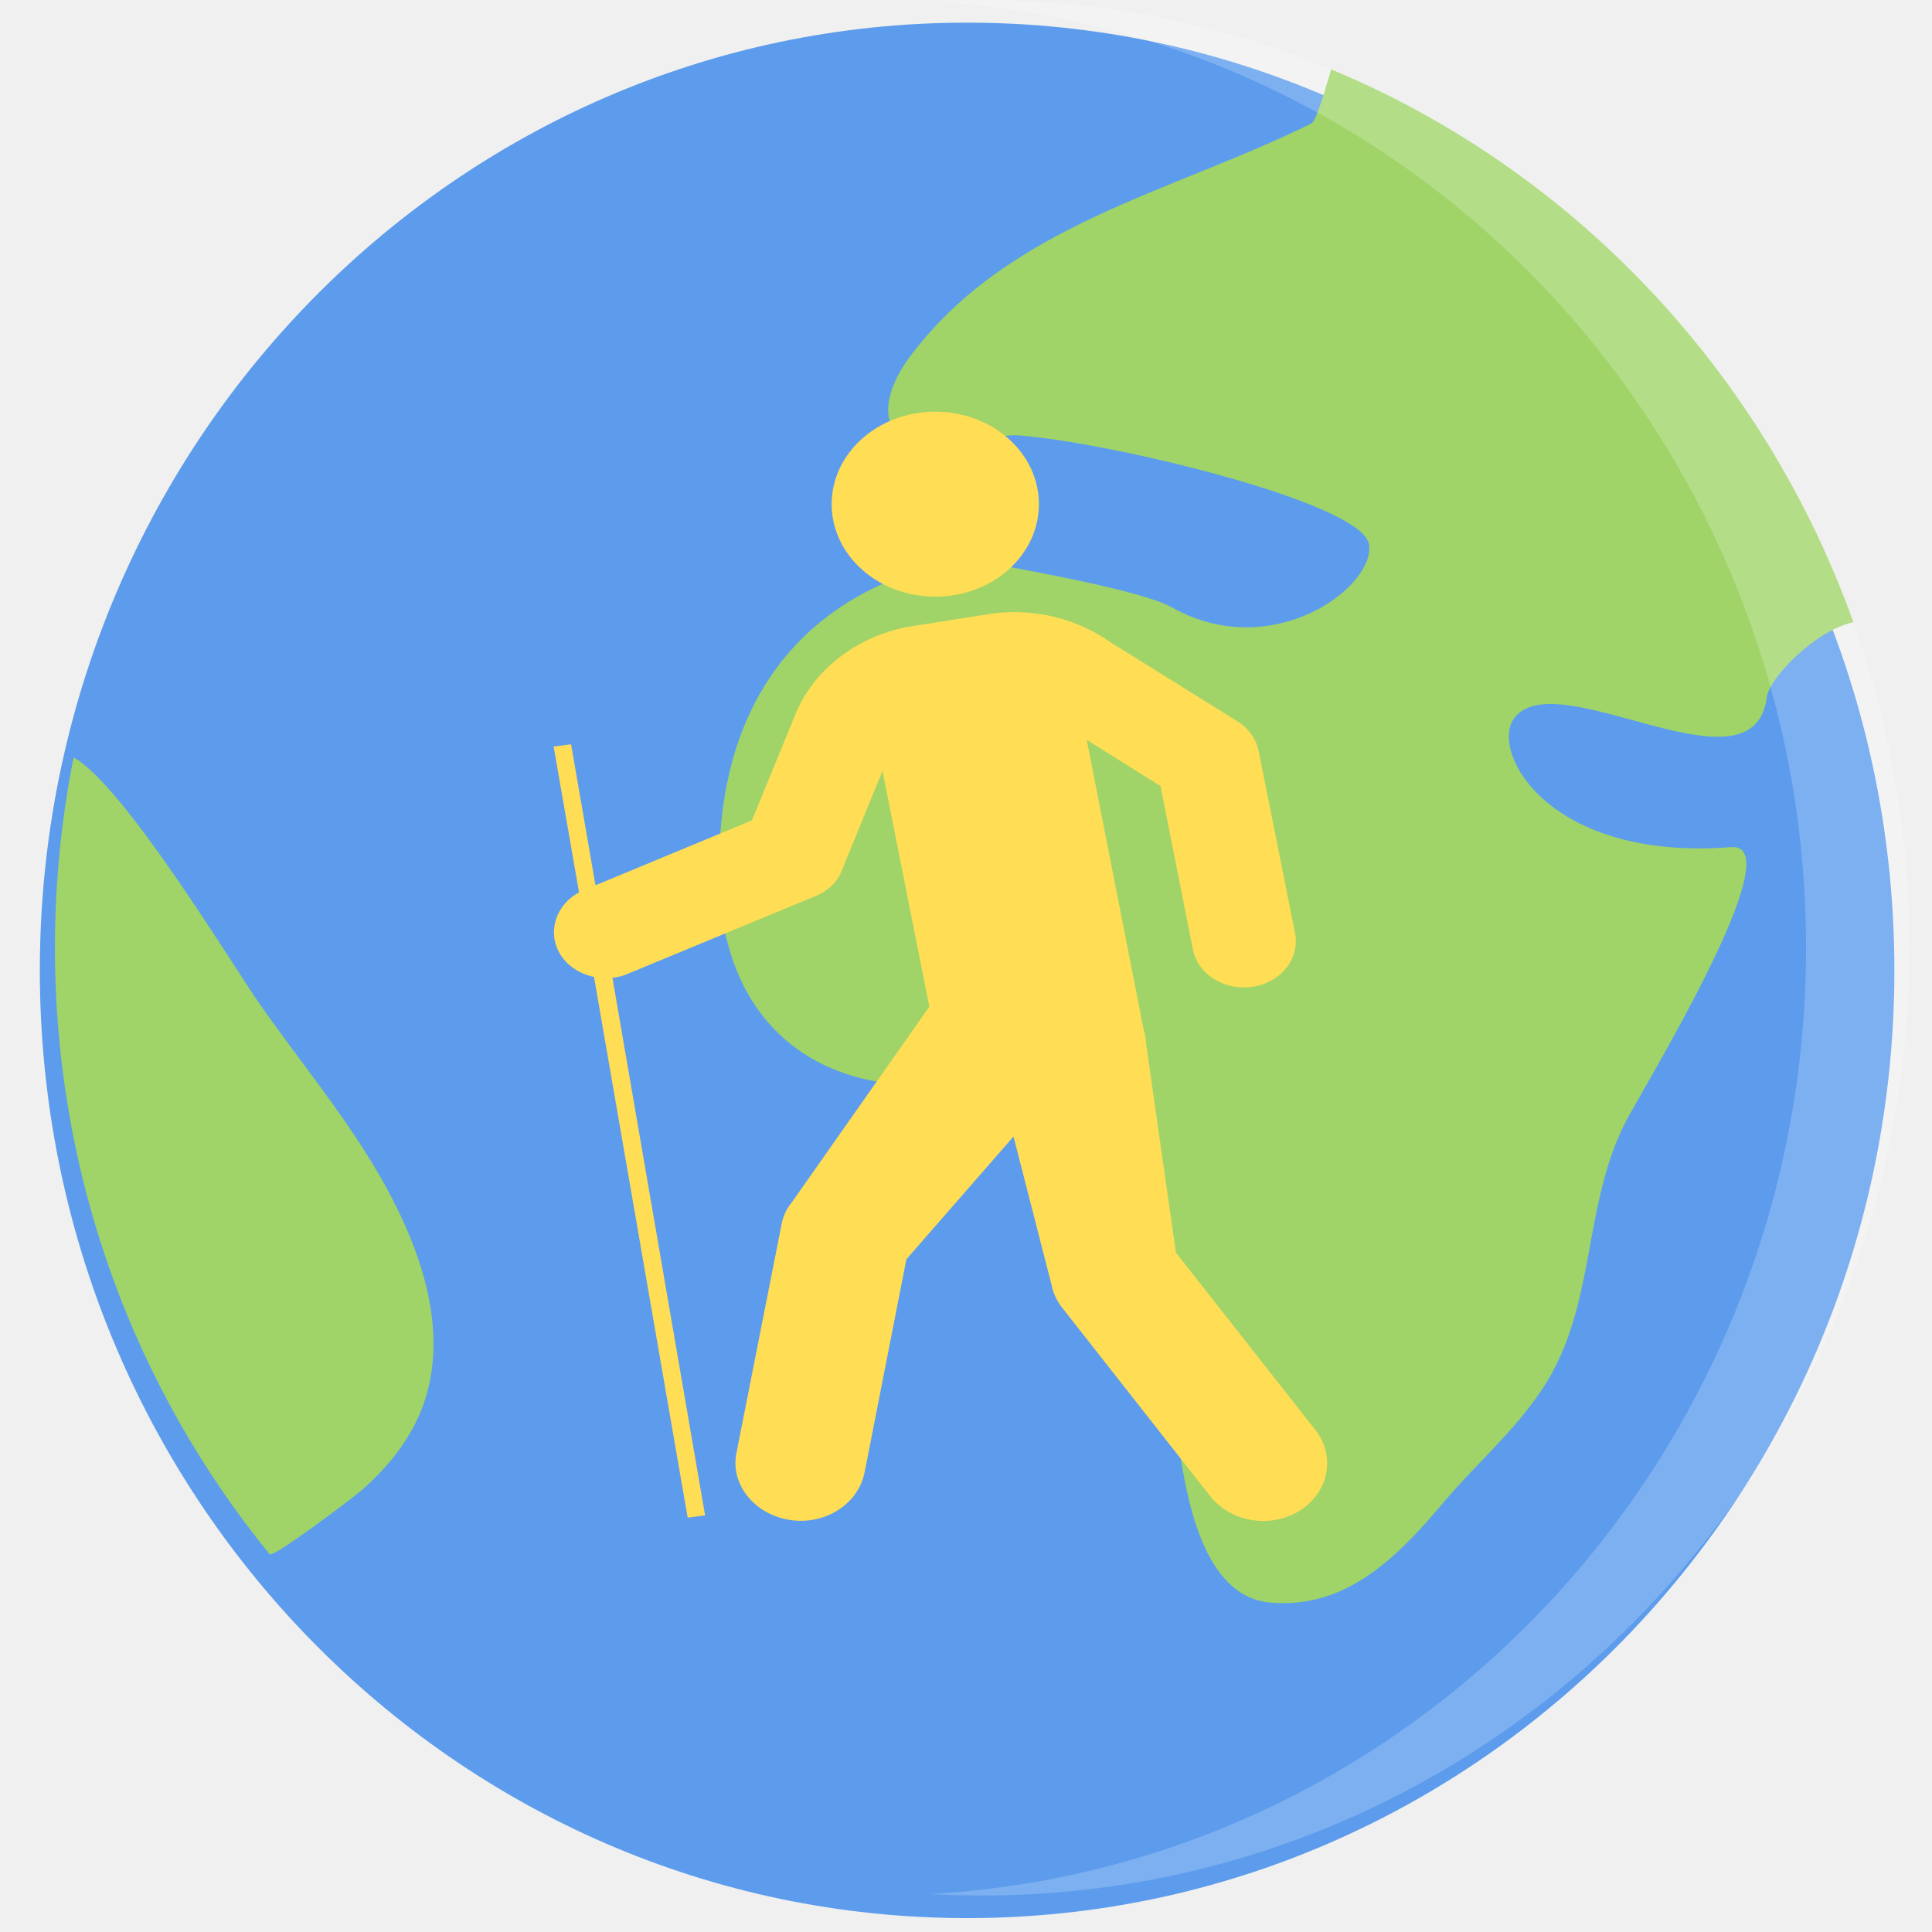
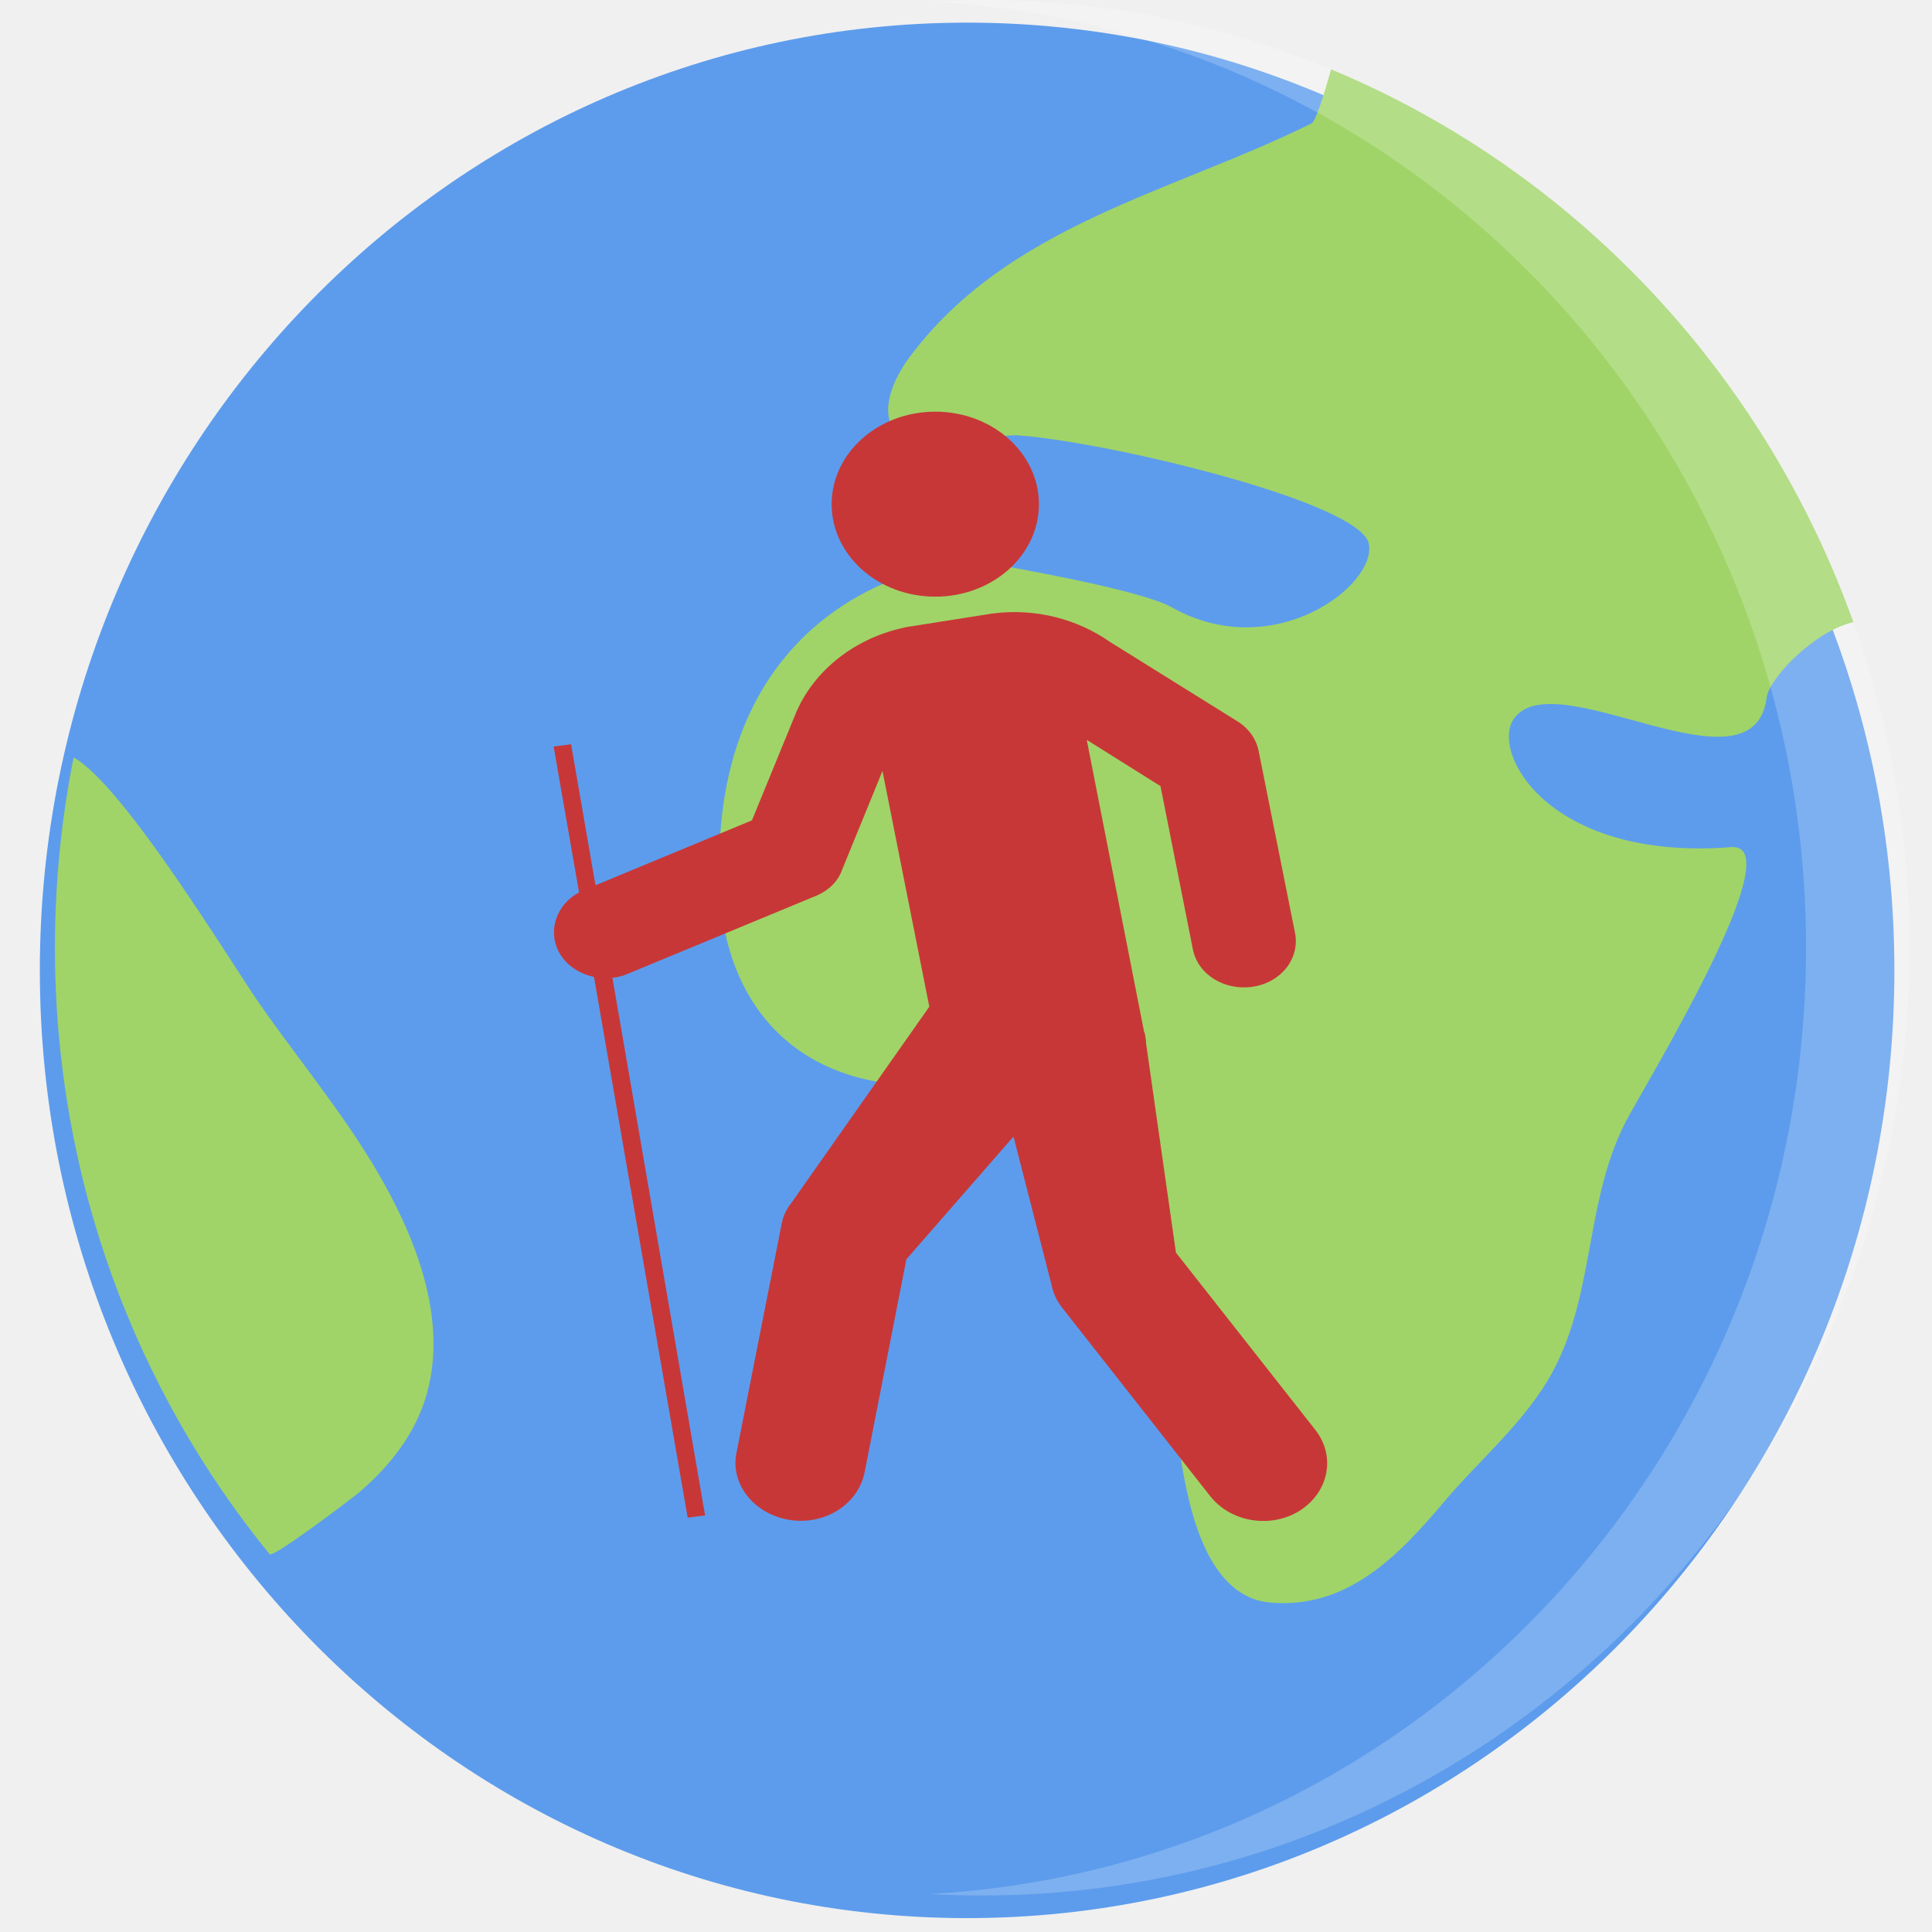
<svg xmlns="http://www.w3.org/2000/svg" version="1.1" id="Layer_1" viewBox="0 0 511.993 511.993" xml:space="preserve">
  <defs id="defs25" />
  <path style="fill:#5d9cec;stroke-width:1.297" d="m 502.024,257.157 c 0,138.714 -110.013,251.157 -245.734,251.157 C 120.572,508.314 10.557,395.873 10.557,257.157 10.557,118.443 120.572,6 256.291,6 392.009,6 502.024,118.444 502.024,257.157 Z" id="path10" />
  <g id="g16" transform="matrix(1.283224,0,0,1.311546,-40.31366,0)">
    <path style="fill:#a0d468" d="m 388.91,171.17 c -37.701,2.867 -49.795,-19.234 -44.826,-25.984 8.594,-11.695 49.498,16.719 52.201,-4.336 0.484,-3.695 9.734,-13.335 17.875,-15.132 C 395.598,74.985 356.193,34.306 306.319,14.032 c -1.703,5.742 -3.203,10.484 -4.031,10.891 -28.75,13.977 -62.718,20.468 -83.109,47.335 -2.859,3.773 -6.641,10.898 -2.547,15.398 5.062,5.578 18.594,-0.156 25.234,0.328 18.468,1.328 70.546,13.453 72.234,21.89 1.688,8.429 -19.766,24.39 -40.734,12.82 -6.172,-3.406 -30.828,-7.648 -39.203,-9.156 -5.859,-1.047 -56.405,5.296 -54.155,65.39 0.906,24.374 16.156,40.053 40.733,40.334 20.391,0.234 41.031,-2.148 47.703,21.984 5.656,20.453 3.5,41.625 8.547,61.984 2.031,8.188 6.359,19.688 16.734,20.578 15.734,1.359 26.312,-9.219 35.765,-20.188 7.531,-8.766 17.047,-16.375 22.672,-26.625 8.905,-16.273 6.453,-35.648 15.874,-51.945 7.593,-13.147 32.796,-54.794 20.874,-53.88 z" id="path12" />
    <path style="fill:#a0d468" d="m 104.212,228.801 c -6,-8.711 -12.875,-17.148 -19.03,-25.742 -5.75,-8.007 -28.172,-44.413 -38.562,-50.007 -2.531,12.422 -3.859,25.273 -3.859,38.445 0,46.608 16.656,89.327 44.328,122.53 0.703,0.859 17.343,-11.5 18.812,-12.75 6.141,-5.219 11.281,-11.594 13.594,-19.422 5.358,-18.257 -5.189,-38.374 -15.283,-53.054 z" id="path14" />
  </g>
  <g style="opacity:0.2" id="g20" transform="matrix(1.283224,0,0,1.311546,-40.31366,0)">
    <path style="fill:#ffffff" d="m 234.257,0 c -3.594,0 -7.141,0.102 -10.688,0.297 100.795,5.547 180.825,89.022 180.825,191.2 0,102.186 -80.029,185.653 -180.825,191.2 3.547,0.203 7.094,0.297 10.688,0.297 105.764,0 191.497,-85.732 191.497,-191.497 C 425.754,85.734 340.021,0 234.257,0 Z" id="path18" />
  </g>
-   <g transform="matrix(1.320358,0,0,1.178483,-204.076,-55.18251)" id="g843" style="fill:#ffdd55">
-     <g id="g6" transform="translate(569.281,-16.90092)" style="fill:#ffdd55">
-       <circle id="circle2" r="20.8" cy="177.1" cx="-227" style="fill:#ffdd55" />
-       <path id="path4-7" d="m -150.7,385.3 -28,-39.9 -6,-47.1 c 0,-0.6 -0.1,-1.3 -0.2,-1.9 0,-0.2 -0.1,-0.5 -0.2,-0.7 l -11.5,-65.6 14.8,10.4 6.5,36.7 c 1,5.7 6.4,9.4 12.1,8.4 5.7,-1 9.4,-6.4 8.4,-12.1 l -7.3,-40.9 c -0.5,-2.8 -2.1,-5.2 -4.3,-6.7 l -25.5,-17.8 c -6.5,-5.1 -14.9,-7.7 -23.7,-6.4 l -17,3 c -10.4,2.3 -18.5,9.6 -22.2,18.9 l -9,24.6 -31.4,14.6 -4.9,-31.7 -3.5,0.5 5.1,32.8 c -4.5,2.7 -6.3,8.5 -4.1,13.3 1.4,3 4.1,5 7.1,5.7 l 18.8,121.6 3.5,-0.5 -18.6,-120.9 c 1,-0.1 2.1,-0.4 3.1,-0.9 l 37.7,-17.5 c 2.6,-1.2 4.5,-3.3 5.3,-5.9 l 8.1,-22.2 9.4,53 -27.6,44 c -1.1,1.5 -1.8,3.2 -2.1,5.2 l -9,51.1 c -1.3,7 3.5,13.8 10.6,15.1 7.1,1.3 13.8,-3.5 15.1,-10.6 l 8.4,-48 21.5,-27.6 7.6,33.2 c 0.3,1.8 1,3.6 2.1,5.2 l 29.8,42.5 c 4.2,5.9 12.2,7.3 18,3.2 5.8,-4.2 7.2,-12.2 3.1,-18.1 z" style="fill:#ffdd55" />
+   <g transform="matrix(1.320358,0,0,1.178483,-204.076,-55.18251)" id="g843" style="fill:#c83737">
+     <g id="g6" transform="translate(569.281,-16.90092)" style="fill:#c83737">
+       <circle id="circle2" r="20.8" cy="177.1" cx="-227" style="fill:#c83737" />
+       <path id="path4-7" d="m -150.7,385.3 -28,-39.9 -6,-47.1 c 0,-0.6 -0.1,-1.3 -0.2,-1.9 0,-0.2 -0.1,-0.5 -0.2,-0.7 l -11.5,-65.6 14.8,10.4 6.5,36.7 c 1,5.7 6.4,9.4 12.1,8.4 5.7,-1 9.4,-6.4 8.4,-12.1 l -7.3,-40.9 c -0.5,-2.8 -2.1,-5.2 -4.3,-6.7 l -25.5,-17.8 c -6.5,-5.1 -14.9,-7.7 -23.7,-6.4 l -17,3 c -10.4,2.3 -18.5,9.6 -22.2,18.9 l -9,24.6 -31.4,14.6 -4.9,-31.7 -3.5,0.5 5.1,32.8 c -4.5,2.7 -6.3,8.5 -4.1,13.3 1.4,3 4.1,5 7.1,5.7 l 18.8,121.6 3.5,-0.5 -18.6,-120.9 c 1,-0.1 2.1,-0.4 3.1,-0.9 l 37.7,-17.5 c 2.6,-1.2 4.5,-3.3 5.3,-5.9 l 8.1,-22.2 9.4,53 -27.6,44 c -1.1,1.5 -1.8,3.2 -2.1,5.2 l -9,51.1 c -1.3,7 3.5,13.8 10.6,15.1 7.1,1.3 13.8,-3.5 15.1,-10.6 l 8.4,-48 21.5,-27.6 7.6,33.2 c 0.3,1.8 1,3.6 2.1,5.2 l 29.8,42.5 c 4.2,5.9 12.2,7.3 18,3.2 5.8,-4.2 7.2,-12.2 3.1,-18.1 z" style="fill:#c83737" />
    </g>
  </g>
</svg>
